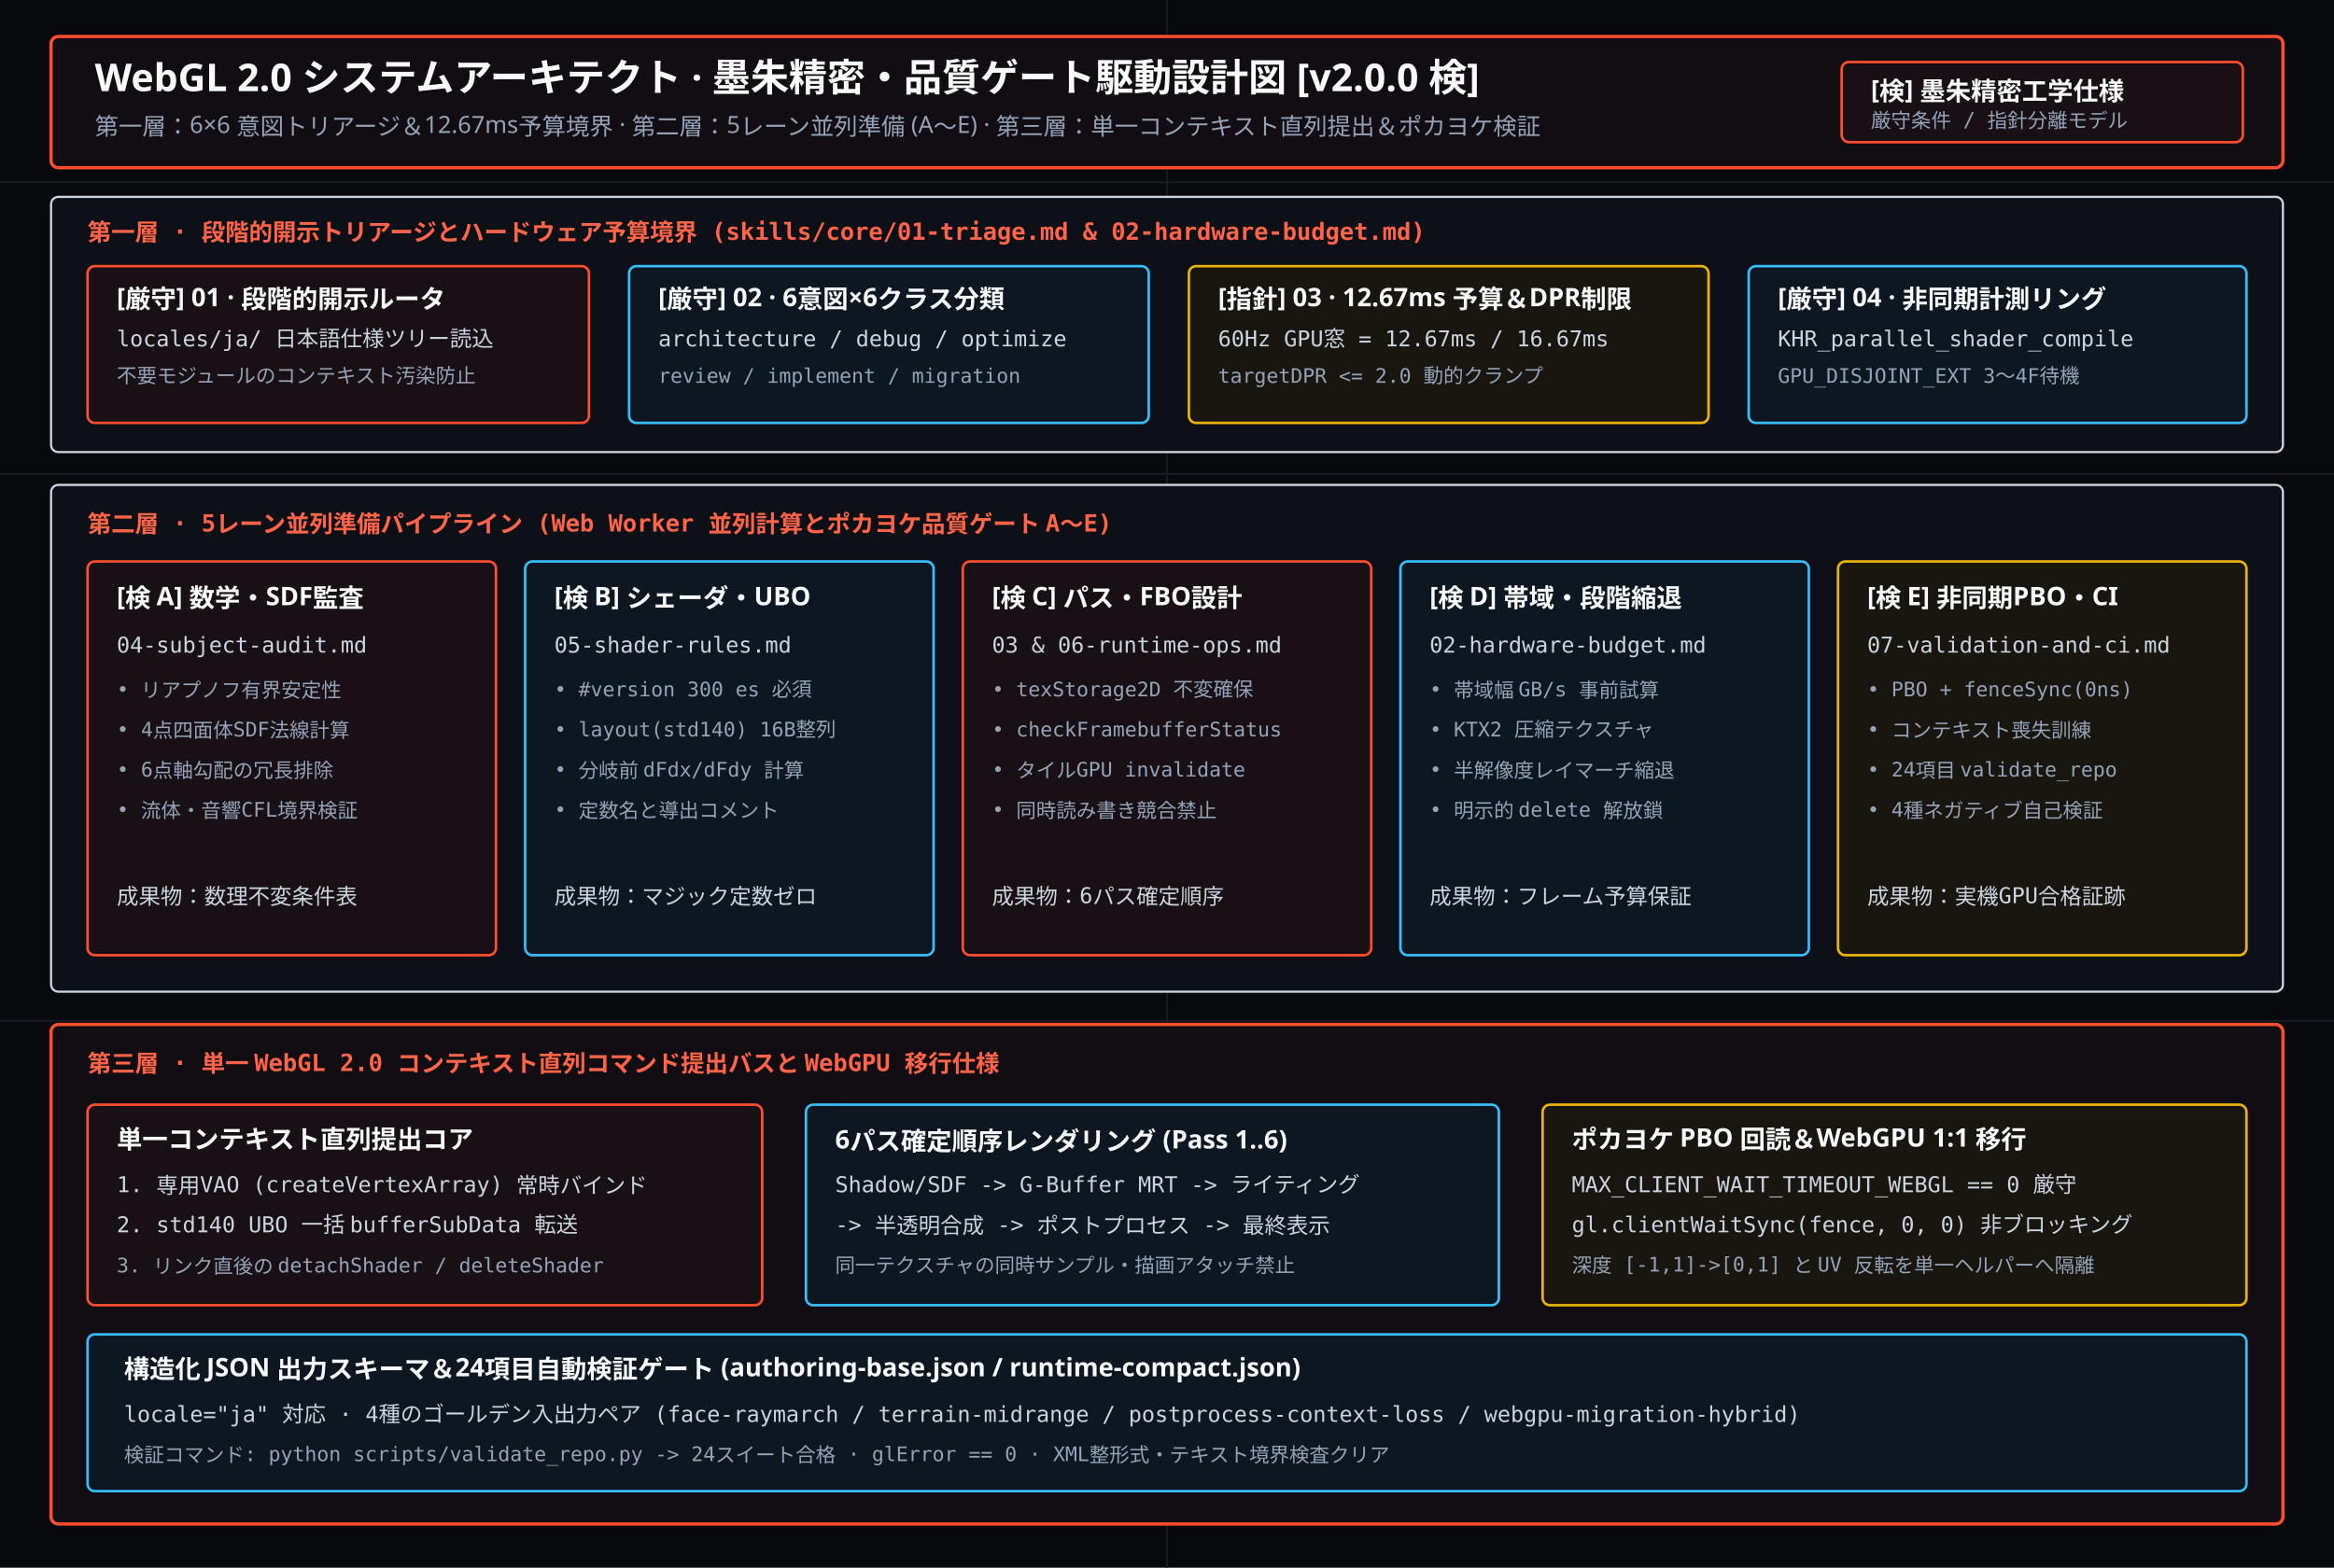
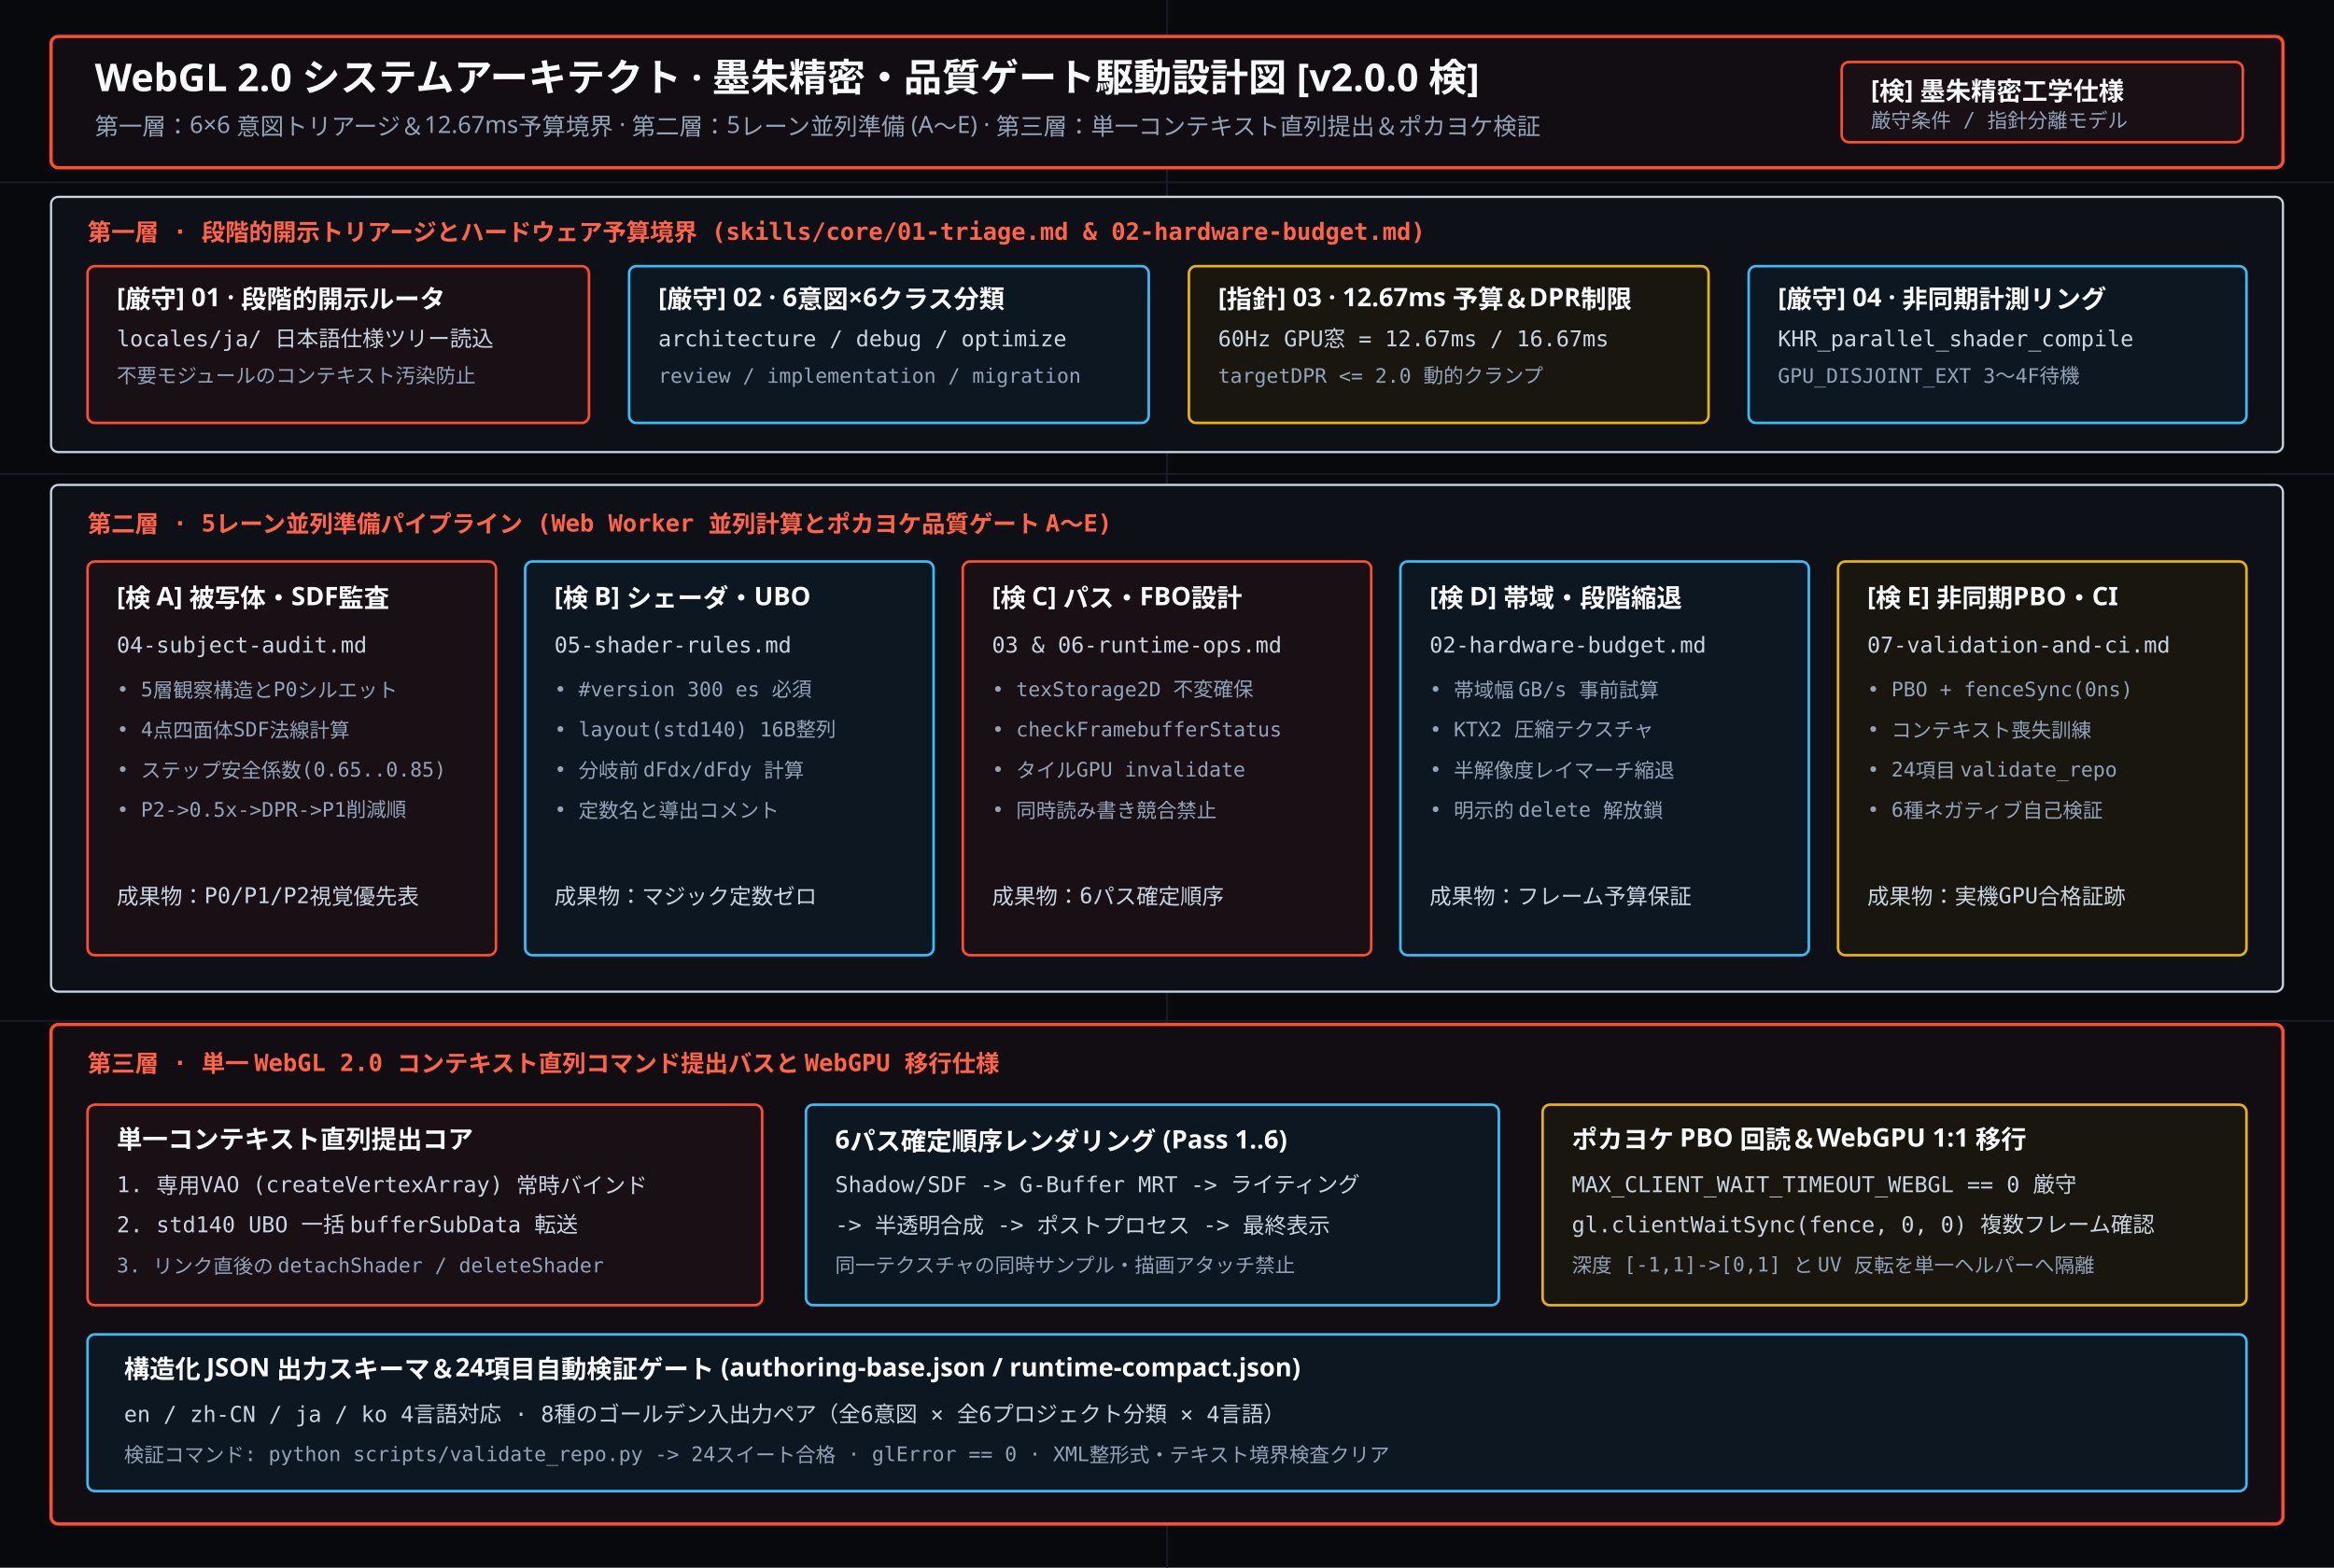
<svg xmlns="http://www.w3.org/2000/svg" viewBox="0 0 1280 860" width="1280" height="860" role="img" aria-labelledby="ja-arch-title ja-arch-desc">
  <defs>
    <style>
      .bg { fill: #08090d; }
      .grid { stroke: #181c26; stroke-width: 1; }
      .panel { fill: #0d1017; stroke: #cbd5e1; stroke-width: 1.2; rx: 4; }
      .panel-verm { fill: #110d12; stroke: #ff4d2e; stroke-width: 1.8; rx: 4; }
      .card-verm { fill: #181014; stroke: #ff4d2e; stroke-width: 1.4; rx: 4; }
      .card-cyan { fill: #0d1722; stroke: #38bdf8; stroke-width: 1.4; rx: 4; }
      .card-gold { fill: #18160e; stroke: #eab308; stroke-width: 1.4; rx: 4; }
      .h1 { fill: #f8fafc; font-family: 'Yu Gothic', 'Meiryo', sans-serif; font-size: 21px; font-weight: 700; }
      .sub { fill: #94a3b8; font-family: 'Yu Gothic', 'Meiryo', sans-serif; font-size: 13px; }
      .sec { fill: #ff6448; font-family: 'Yu Gothic', monospace; font-size: 13px; font-weight: 700; }
      .t-title { fill: #f8fafc; font-family: 'Yu Gothic', sans-serif; font-size: 14px; font-weight: 700; }
      .t-body { fill: #cbd5e1; font-family: 'Consolas', 'Yu Gothic', monospace; font-size: 12px; }
      .t-muted { fill: #94a3b8; font-family: 'Consolas', 'Yu Gothic', monospace; font-size: 11px; }
    </style>
  </defs>
  <rect class="bg" width="1280" height="860" />
  <g class="grid">
    <line x1="0" y1="100" x2="1280" y2="100" />
    <line x1="0" y1="260" x2="1280" y2="260" />
    <line x1="0" y1="560" x2="1280" y2="560" />
    <line x1="640" y1="0" x2="640" y2="860" />
  </g>
  <rect class="panel-verm" x="28" y="20" width="1224" height="72" rx="4" />
  <text class="h1" x="52" y="50">WebGL 2.0 システムアーキテクト · 墨朱精密・品質ゲート駆動設計図 [v2.0.0 検]</text>
  <text class="sub" x="52" y="74">第一層：6×6 意図トリアージ＆12.67ms予算境界 · 第二層：5レーン並列準備 (A〜E) · 第三層：単一コンテキスト直列提出＆ポカヨケ検証</text>
  <rect class="card-verm" x="1010" y="34" width="220" height="44" rx="4" />
  <text class="t-title" x="1026" y="54">[検] 墨朱精密工学仕様</text>
  <text class="t-muted" x="1026" y="70">厳守条件 / 指針分離モデル</text>
  <rect class="panel" x="28" y="108" width="1224" height="140" rx="4" />
  <text class="sec" x="48" y="132">第一層 · 段階的開示トリアージとハードウェア予算境界 (skills/core/01-triage.md &amp; 02-hardware-budget.md)</text>
  <rect class="card-verm" x="48" y="146" width="275" height="86" rx="4" />
  <text class="t-title" x="64" y="168">[厳守] 01 · 段階的開示ルータ</text>
  <text class="t-body" x="64" y="190">locales/ja/ 日本語仕様ツリー読込</text>
  <text class="t-muted" x="64" y="210">不要モジュールのコンテキスト汚染防止</text>
  <rect class="card-cyan" x="345" y="146" width="285" height="86" rx="4" />
  <text class="t-title" x="361" y="168">[厳守] 02 · 6意図×6クラス分類</text>
  <text class="t-body" x="361" y="190">architecture / debug / optimize</text>
-   <text class="t-muted" x="361" y="210">review / implement / migration</text>
+   <text class="t-muted" x="361" y="210">review / implementation / migration</text>
  <rect class="card-gold" x="652" y="146" width="285" height="86" rx="4" />
  <text class="t-title" x="668" y="168">[指針] 03 · 12.67ms 予算＆DPR制限</text>
  <text class="t-body" x="668" y="190">60Hz GPU窓 = 12.67ms / 16.67ms</text>
  <text class="t-muted" x="668" y="210">targetDPR &lt;= 2.0 動的クランプ</text>
  <rect class="card-cyan" x="959" y="146" width="273" height="86" rx="4" />
  <text class="t-title" x="975" y="168">[厳守] 04 · 非同期計測リング</text>
  <text class="t-body" x="975" y="190">KHR_parallel_shader_compile</text>
  <text class="t-muted" x="975" y="210">GPU_DISJOINT_EXT 3〜4F待機</text>
  <rect class="panel" x="28" y="266" width="1224" height="278" rx="4" />
  <text class="sec" x="48" y="292">第二層 · 5レーン並列準備パイプライン (Web Worker 並列計算とポカヨケ品質ゲート A〜E)</text>
  <rect class="card-verm" x="48" y="308" width="224" height="216" rx="4" />
-   <text class="t-title" x="64" y="332">[検 A] 数学・SDF監査</text>
+   <text class="t-title" x="64" y="332">[検 A] 被写体・SDF監査</text>
  <text class="t-body" x="64" y="358">04-subject-audit.md</text>
-   <text class="t-muted" x="64" y="382">• リアプノフ有界安定性</text>
+   <text class="t-muted" x="64" y="382">• 5層観察構造とP0シルエット</text>
  <text class="t-muted" x="64" y="404">• 4点四面体SDF法線計算</text>
-   <text class="t-muted" x="64" y="426">• 6点軸勾配の冗長排除</text>
-   <text class="t-muted" x="64" y="448">• 流体・音響CFL境界検証</text>
-   <text class="t-body" x="64" y="496">成果物：数理不変条件表</text>
+   <text class="t-muted" x="64" y="426">• ステップ安全係数(0.65..0.85)</text>
+   <text class="t-muted" x="64" y="448">• P2-&gt;0.5x-&gt;DPR-&gt;P1削減順</text>
+   <text class="t-body" x="64" y="496">成果物：P0/P1/P2視覚優先表</text>
  <rect class="card-cyan" x="288" y="308" width="224" height="216" rx="4" />
  <text class="t-title" x="304" y="332">[検 B] シェーダ・UBO</text>
  <text class="t-body" x="304" y="358">05-shader-rules.md</text>
  <text class="t-muted" x="304" y="382">• #version 300 es 必須</text>
  <text class="t-muted" x="304" y="404">• layout(std140) 16B整列</text>
  <text class="t-muted" x="304" y="426">• 分岐前 dFdx/dFdy 計算</text>
  <text class="t-muted" x="304" y="448">• 定数名と導出コメント</text>
  <text class="t-body" x="304" y="496">成果物：マジック定数ゼロ</text>
  <rect class="card-verm" x="528" y="308" width="224" height="216" rx="4" />
  <text class="t-title" x="544" y="332">[検 C] パス・FBO設計</text>
  <text class="t-body" x="544" y="358">03 &amp; 06-runtime-ops.md</text>
  <text class="t-muted" x="544" y="382">• texStorage2D 不変確保</text>
  <text class="t-muted" x="544" y="404">• checkFramebufferStatus</text>
  <text class="t-muted" x="544" y="426">• タイルGPU invalidate</text>
  <text class="t-muted" x="544" y="448">• 同時読み書き競合禁止</text>
  <text class="t-body" x="544" y="496">成果物：6パス確定順序</text>
  <rect class="card-cyan" x="768" y="308" width="224" height="216" rx="4" />
  <text class="t-title" x="784" y="332">[検 D] 帯域・段階縮退</text>
  <text class="t-body" x="784" y="358">02-hardware-budget.md</text>
  <text class="t-muted" x="784" y="382">• 帯域幅 GB/s 事前試算</text>
  <text class="t-muted" x="784" y="404">• KTX2 圧縮テクスチャ</text>
  <text class="t-muted" x="784" y="426">• 半解像度レイマーチ縮退</text>
  <text class="t-muted" x="784" y="448">• 明示的 delete 解放鎖</text>
  <text class="t-body" x="784" y="496">成果物：フレーム予算保証</text>
  <rect class="card-gold" x="1008" y="308" width="224" height="216" rx="4" />
  <text class="t-title" x="1024" y="332">[検 E] 非同期PBO・CI</text>
  <text class="t-body" x="1024" y="358">07-validation-and-ci.md</text>
  <text class="t-muted" x="1024" y="382">• PBO + fenceSync(0ns)</text>
  <text class="t-muted" x="1024" y="404">• コンテキスト喪失訓練</text>
  <text class="t-muted" x="1024" y="426">• 24項目 validate_repo</text>
-   <text class="t-muted" x="1024" y="448">• 4種ネガティブ自己検証</text>
+   <text class="t-muted" x="1024" y="448">• 6種ネガティブ自己検証</text>
  <text class="t-body" x="1024" y="496">成果物：実機GPU合格証跡</text>
  <rect class="panel-verm" x="28" y="562" width="1224" height="274" rx="4" />
  <text class="sec" x="48" y="588">第三層 · 単一 WebGL 2.0 コンテキスト直列コマンド提出バスと WebGPU 移行仕様</text>
  <rect class="card-verm" x="48" y="606" width="370" height="110" rx="4" />
  <text class="t-title" x="64" y="630">単一コンテキスト直列提出コア</text>
  <text class="t-body" x="64" y="654">1. 専用VAO (createVertexArray) 常時バインド</text>
  <text class="t-body" x="64" y="676">2. std140 UBO 一括 bufferSubData 転送</text>
  <text class="t-muted" x="64" y="698">3. リンク直後の detachShader / deleteShader</text>
  <rect class="card-cyan" x="442" y="606" width="380" height="110" rx="4" />
  <text class="t-title" x="458" y="630">6パス確定順序レンダリング (Pass 1..6)</text>
  <text class="t-body" x="458" y="654">Shadow/SDF -&gt; G-Buffer MRT -&gt; ライティング</text>
  <text class="t-body" x="458" y="676">-&gt; 半透明合成 -&gt; ポストプロセス -&gt; 最終表示</text>
  <text class="t-muted" x="458" y="698">同一テクスチャの同時サンプル・描画アタッチ禁止</text>
  <rect class="card-gold" x="846" y="606" width="386" height="110" rx="4" />
  <text class="t-title" x="862" y="630">ポカヨケ PBO 回読＆WebGPU 1:1 移行</text>
  <text class="t-body" x="862" y="654">MAX_CLIENT_WAIT_TIMEOUT_WEBGL == 0 厳守</text>
-   <text class="t-body" x="862" y="676">gl.clientWaitSync(fence, 0, 0) 非ブロッキング</text>
+   <text class="t-body" x="862" y="676">gl.clientWaitSync(fence, 0, 0) 複数フレーム確認</text>
  <text class="t-muted" x="862" y="698">深度 [-1,1]-&gt;[0,1] と UV 反転を単一ヘルパーへ隔離</text>
  <rect class="card-cyan" x="48" y="732" width="1184" height="86" rx="4" />
  <text class="t-title" x="68" y="756">構造化 JSON 出力スキーマ＆24項目自動検証ゲート (authoring-base.json / runtime-compact.json)</text>
-   <text class="t-body" x="68" y="780">locale="ja" 対応 · 4種のゴールデン入出力ペア (face-raymarch / terrain-midrange / postprocess-context-loss / webgpu-migration-hybrid)</text>
+   <text class="t-body" x="68" y="780">en / zh-CN / ja / ko 4言語対応 · 8種のゴールデン入出力ペア（全6意図 × 全6プロジェクト分類 × 4言語）</text>
  <text class="t-muted" x="68" y="802">検証コマンド: python scripts/validate_repo.py -&gt; 24スイート合格 · glError == 0 · XML整形式・テキスト境界検査クリア</text>
</svg>
